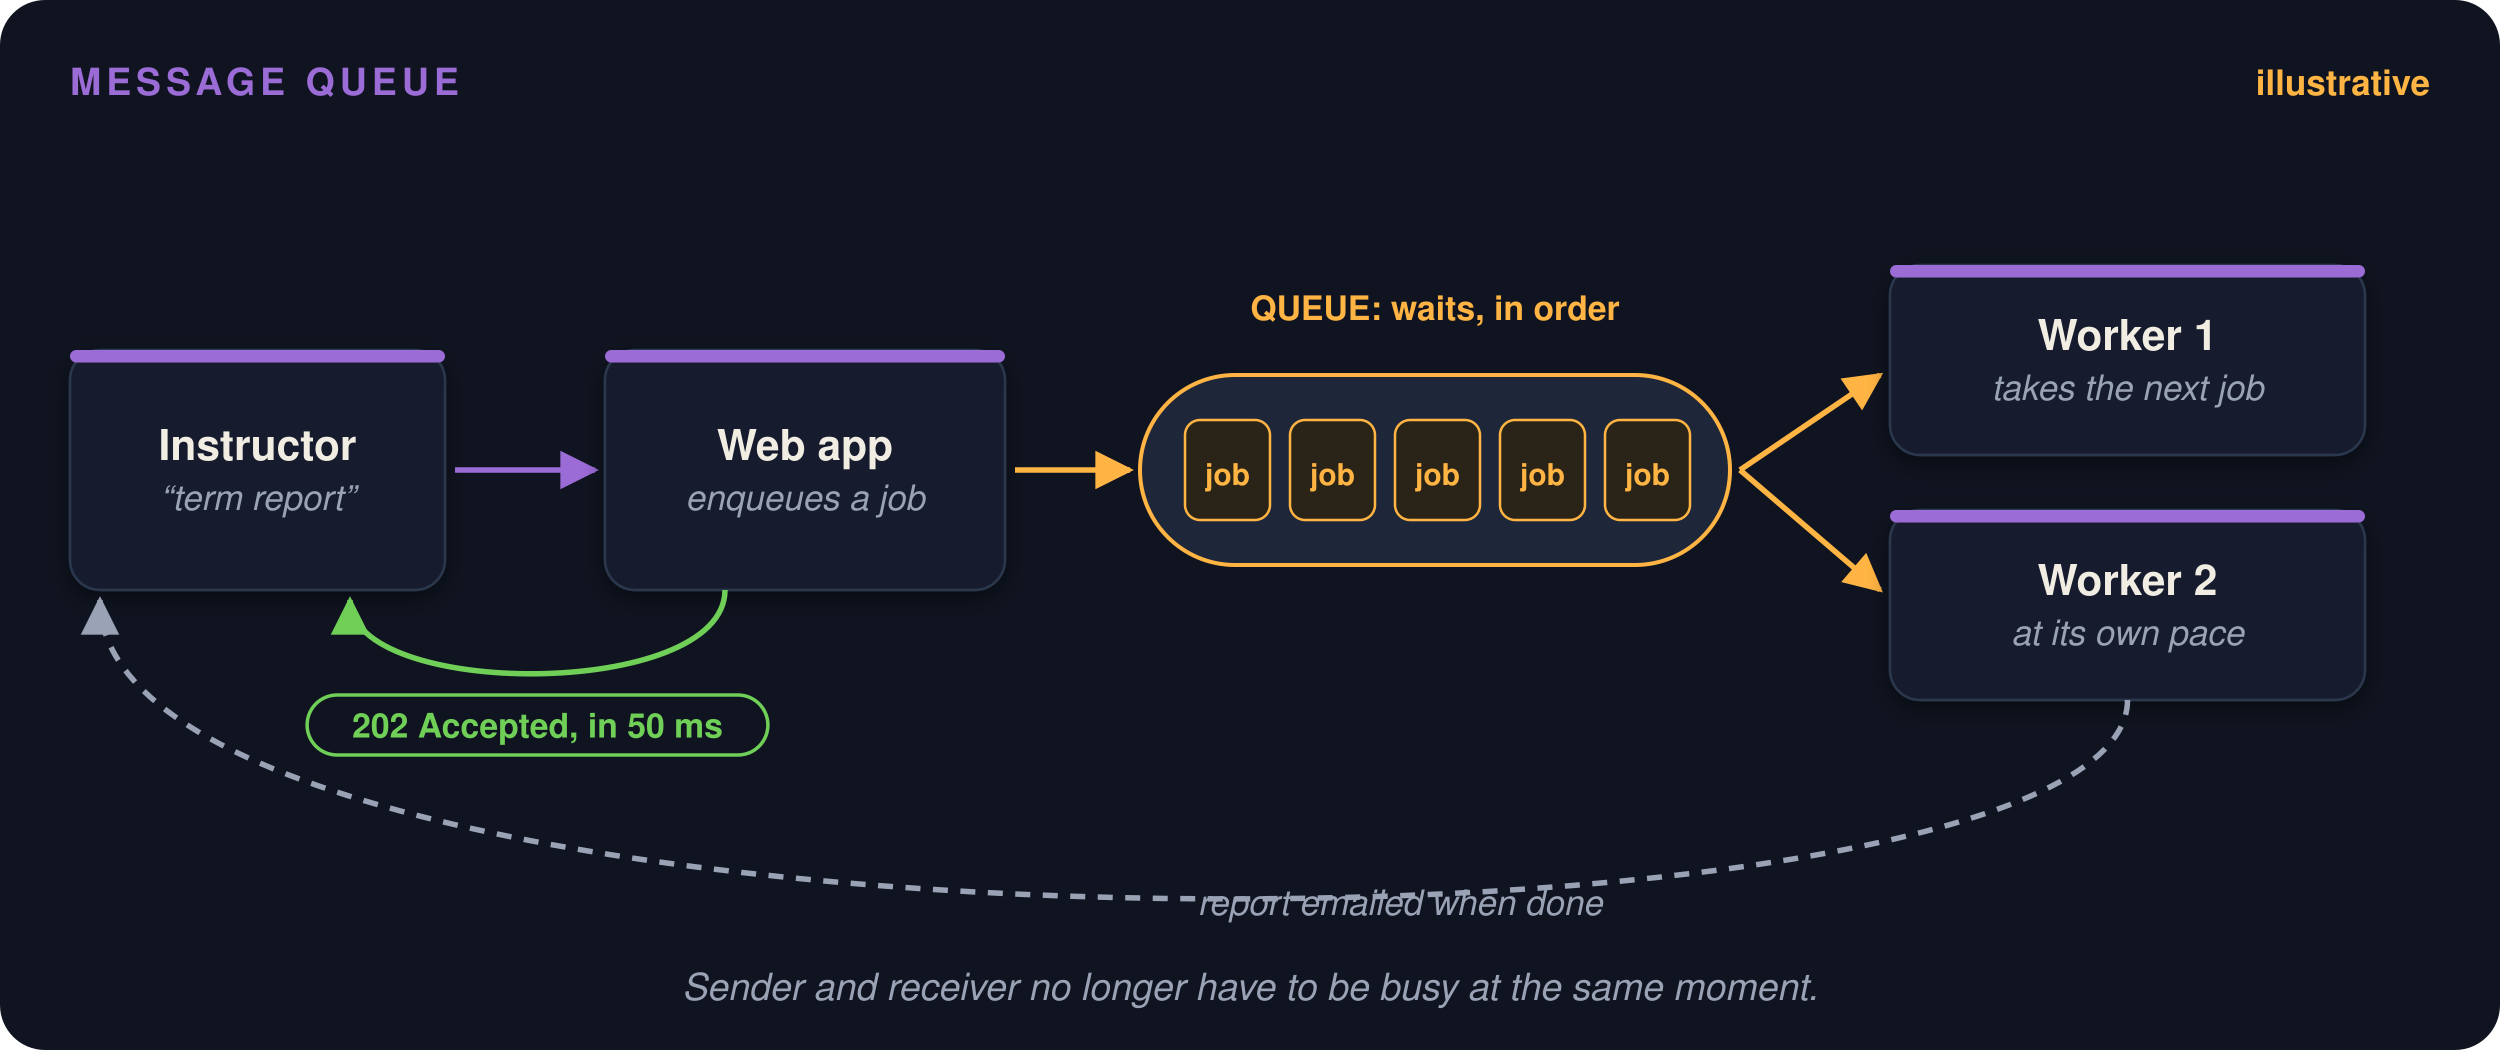
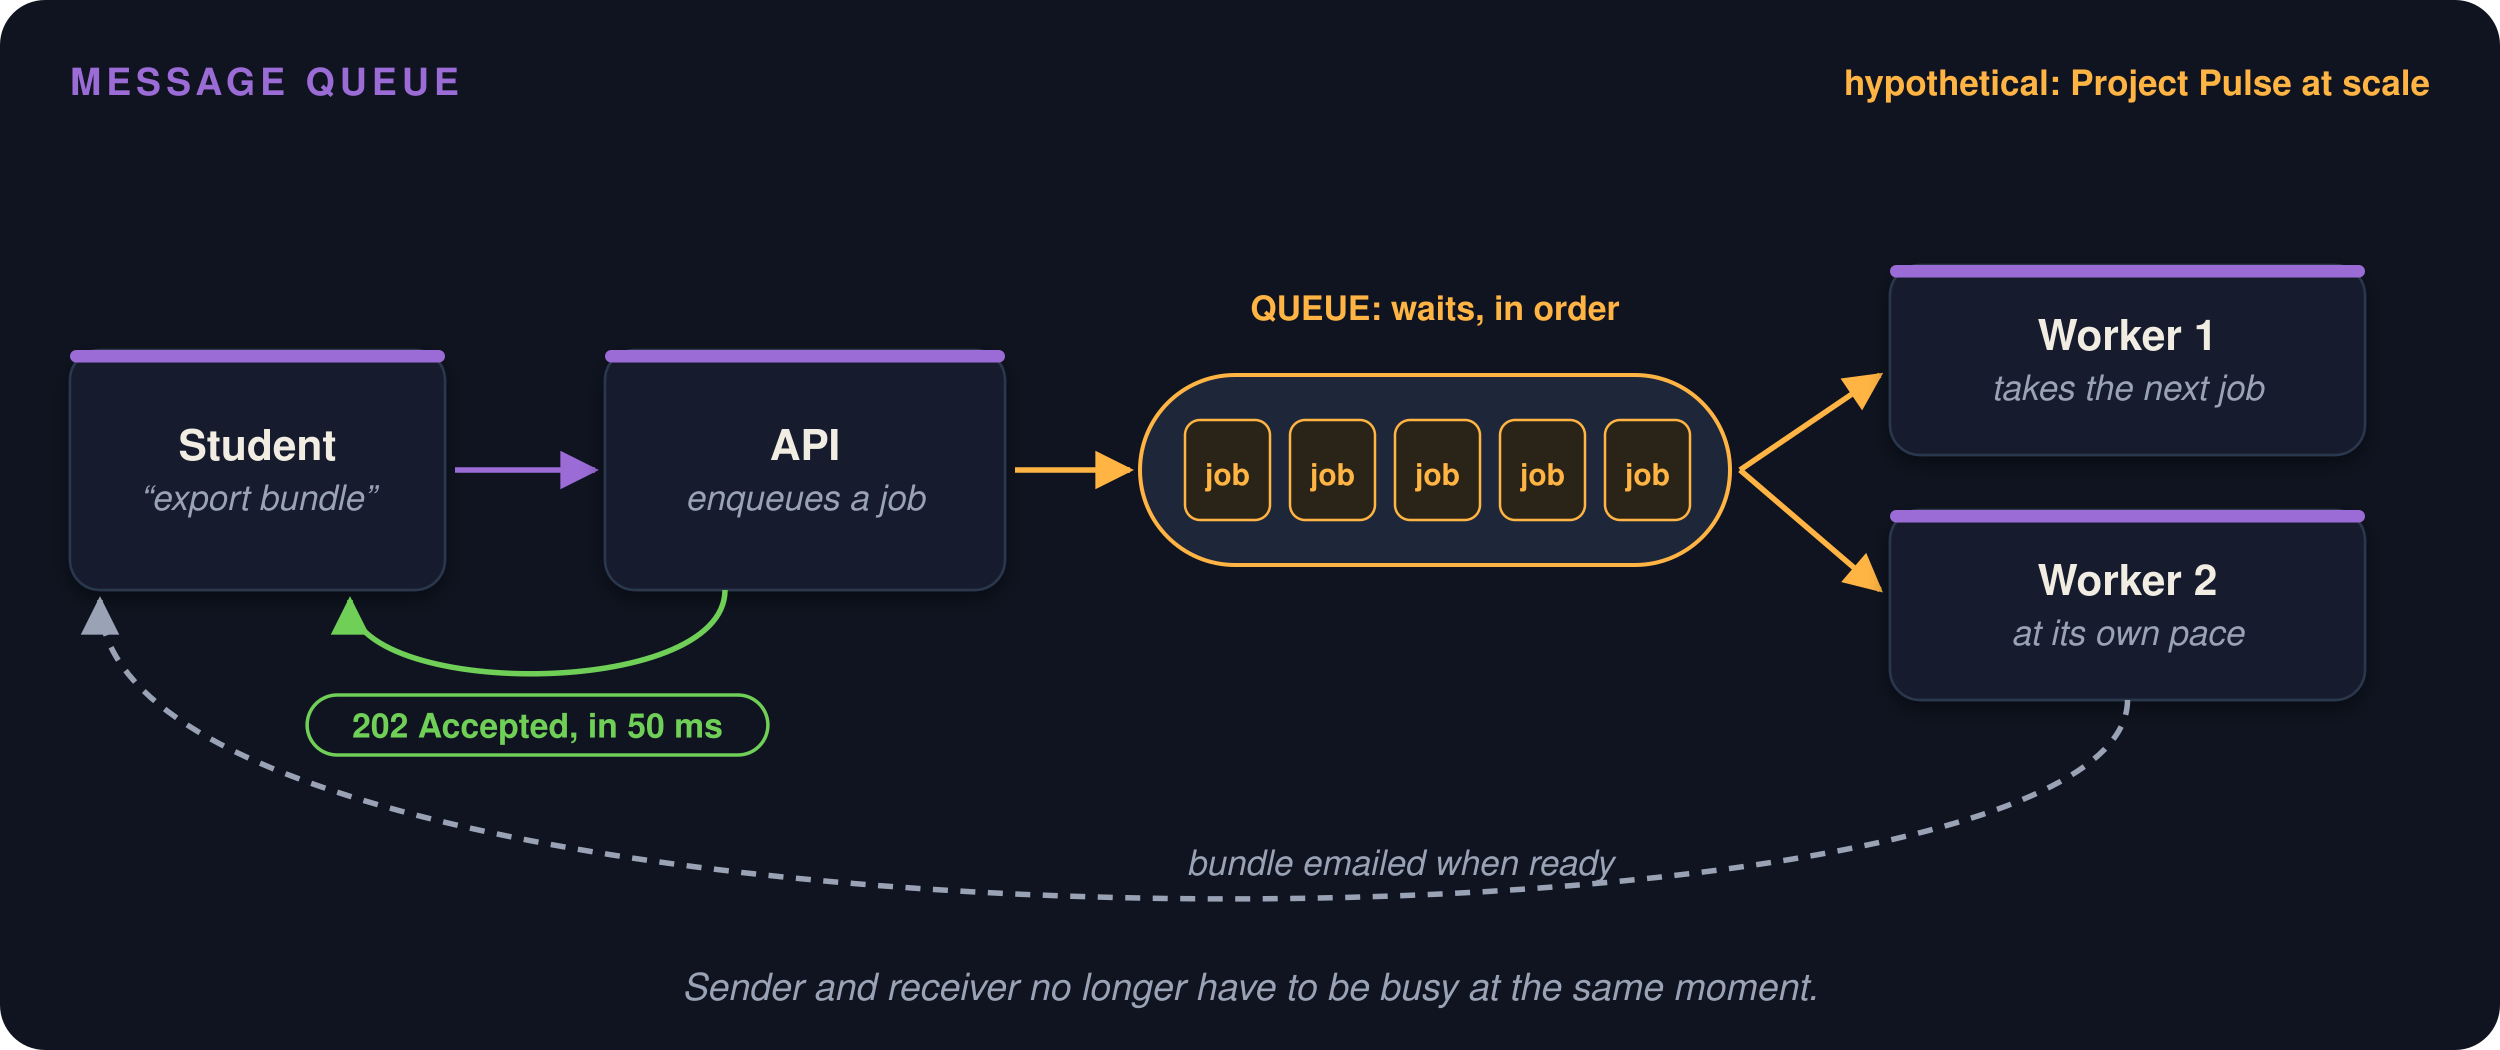
<svg xmlns="http://www.w3.org/2000/svg" viewBox="0 0 1000 420" role="img" aria-labelledby="t d" font-family="'Instrument Sans','Segoe UI',Helvetica,Arial,sans-serif">
  <defs>
    <marker id="m-acc" viewBox="0 0 10 10" refX="9" refY="5" markerWidth="7" markerHeight="7" orient="auto-start-reverse">
      <path d="M0,0 L10,5 L0,10 z" fill="#9B6BD6" />
    </marker>
    <marker id="m-ok" viewBox="0 0 10 10" refX="9" refY="5" markerWidth="7" markerHeight="7" orient="auto-start-reverse">
      <path d="M0,0 L10,5 L0,10 z" fill="#6FCF57" />
    </marker>
    <marker id="m-amber" viewBox="0 0 10 10" refX="9" refY="5" markerWidth="7" markerHeight="7" orient="auto-start-reverse">
      <path d="M0,0 L10,5 L0,10 z" fill="#FFB443" />
    </marker>
    <marker id="m-alarm" viewBox="0 0 10 10" refX="9" refY="5" markerWidth="7" markerHeight="7" orient="auto-start-reverse">
      <path d="M0,0 L10,5 L0,10 z" fill="#FF4D4D" />
    </marker>
    <marker id="m-dim" viewBox="0 0 10 10" refX="9" refY="5" markerWidth="7" markerHeight="7" orient="auto-start-reverse">
      <path d="M0,0 L10,5 L0,10 z" fill="#9AA3B5" />
    </marker>
    <filter id="sh" x="-10%" y="-10%" width="120%" height="140%">
      <feDropShadow dx="0" dy="3" stdDeviation="4" flood-color="#000" flood-opacity="0.45" />
    </filter>
    <linearGradient id="zone" x1="0" y1="0" x2="1" y2="1">
      <stop offset="0" stop-color="#9B6BD6" stop-opacity="0.10" />
      <stop offset="1" stop-color="#9B6BD6" stop-opacity="0.03" />
    </linearGradient>
    <linearGradient id="cyl" x1="0" y1="0" x2="1" y2="0">
      <stop offset="0" stop-color="#26324A" />
      <stop offset="0.5" stop-color="#34425F" />
      <stop offset="1" stop-color="#26324A" />
    </linearGradient>
  </defs>
  <rect width="1000" height="420" rx="18" fill="#0F1420" />
  <text x="28" y="38" fill="#9B6BD6" font-size="15" font-weight="800" letter-spacing="2">MESSAGE QUEUE</text>
-   <text x="972" y="38" text-anchor="end" fill="#FFB443" font-size="14" font-weight="700">illustrative</text>
+   <text x="972" y="38" text-anchor="end" fill="#FFB443" font-size="14" font-weight="700">hypothetical: Project Pulse at scale</text>
  <g>
    <g filter="url(#sh)">
      <rect x="28" y="140" width="150" height="96" rx="12" fill="#171E2E" stroke="#2C374E" />
    </g>
    <rect x="28" y="140" width="150" height="5" rx="2.5" fill="#9B6BD6" />
-     <text x="103.0" y="184.0" text-anchor="middle" fill="#F2EDE3" font-size="17" font-weight="700">Instructor</text>
-     <text x="103.0" y="204.0" text-anchor="middle" fill="#9AA3B5" font-size="14" font-weight="500" font-style="italic">“term report”</text>
+     <text x="103.0" y="184.0" text-anchor="middle" fill="#F2EDE3" font-size="17" font-weight="700">Student</text>
+     <text x="103.0" y="204.0" text-anchor="middle" fill="#9AA3B5" font-size="14" font-weight="500" font-style="italic">“export bundle”</text>
  </g>
  <line x1="182" y1="188" x2="238" y2="188" stroke="#9B6BD6" stroke-width="2.2" marker-end="url(#m-acc)" />
  <g>
    <g filter="url(#sh)">
      <rect x="242" y="140" width="160" height="96" rx="12" fill="#171E2E" stroke="#2C374E" />
    </g>
    <rect x="242" y="140" width="160" height="5" rx="2.5" fill="#9B6BD6" />
-     <text x="322.0" y="184.0" text-anchor="middle" fill="#F2EDE3" font-size="17" font-weight="700">Web app</text>
+     <text x="322.0" y="184.0" text-anchor="middle" fill="#F2EDE3" font-size="17" font-weight="700">API</text>
    <text x="322.0" y="204.0" text-anchor="middle" fill="#9AA3B5" font-size="14" font-weight="500" font-style="italic">enqueues a job</text>
  </g>
  <path d="M290,236 C290,280 140,280 140,240" fill="none" stroke="#6FCF57" stroke-width="2.2" marker-end="url(#m-ok)" />
  <rect x="122.84" y="278" width="184.32" height="24" rx="12" fill="#0F1420" stroke="#6FCF57" stroke-width="1.4" />
  <text x="215" y="295" text-anchor="middle" fill="#6FCF57" font-size="13.5" font-weight="700">202 Accepted, in 50 ms</text>
  <line x1="406" y1="188" x2="452" y2="188" stroke="#FFB443" stroke-width="2.2" marker-end="url(#m-amber)" />
  <rect x="456" y="150" width="236" height="76" rx="38" fill="#1E273A" stroke="#FFB443" stroke-width="1.6" />
  <rect x="474" y="168" width="34" height="40" rx="6" fill="#2A2418" stroke="#FFB443" />
  <text x="491" y="194" text-anchor="middle" fill="#FFB443" font-size="12" font-weight="700">job</text>
  <rect x="516" y="168" width="34" height="40" rx="6" fill="#2A2418" stroke="#FFB443" />
  <text x="533" y="194" text-anchor="middle" fill="#FFB443" font-size="12" font-weight="700">job</text>
  <rect x="558" y="168" width="34" height="40" rx="6" fill="#2A2418" stroke="#FFB443" />
  <text x="575" y="194" text-anchor="middle" fill="#FFB443" font-size="12" font-weight="700">job</text>
  <rect x="600" y="168" width="34" height="40" rx="6" fill="#2A2418" stroke="#FFB443" />
  <text x="617" y="194" text-anchor="middle" fill="#FFB443" font-size="12" font-weight="700">job</text>
  <rect x="642" y="168" width="34" height="40" rx="6" fill="#2A2418" stroke="#FFB443" />
  <text x="659" y="194" text-anchor="middle" fill="#FFB443" font-size="12" font-weight="700">job</text>
  <text x="574" y="128" text-anchor="middle" fill="#FFB443" font-size="13.5" font-weight="800">QUEUE: waits, in order</text>
  <line x1="696" y1="188" x2="752" y2="150" stroke="#FFB443" stroke-width="2.2" marker-end="url(#m-amber)" />
  <line x1="696" y1="188" x2="752" y2="236" stroke="#FFB443" stroke-width="2.2" marker-end="url(#m-amber)" />
  <g>
    <g filter="url(#sh)">
      <rect x="756" y="106" width="190" height="76" rx="12" fill="#171E2E" stroke="#2C374E" />
    </g>
    <rect x="756" y="106" width="190" height="5" rx="2.5" fill="#9B6BD6" />
    <text x="851.0" y="140.0" text-anchor="middle" fill="#F2EDE3" font-size="17" font-weight="700">Worker 1</text>
    <text x="851.0" y="160.0" text-anchor="middle" fill="#9AA3B5" font-size="14" font-weight="500" font-style="italic">takes the next job</text>
  </g>
  <g>
    <g filter="url(#sh)">
      <rect x="756" y="204" width="190" height="76" rx="12" fill="#171E2E" stroke="#2C374E" />
    </g>
    <rect x="756" y="204" width="190" height="5" rx="2.5" fill="#9B6BD6" />
    <text x="851.0" y="238.0" text-anchor="middle" fill="#F2EDE3" font-size="17" font-weight="700">Worker 2</text>
    <text x="851.0" y="258.0" text-anchor="middle" fill="#9AA3B5" font-size="14" font-weight="500" font-style="italic">at its own pace</text>
  </g>
  <path d="M851,280 C851,392 40,392 40,240" fill="none" stroke="#9AA3B5" stroke-width="2.2" stroke-dasharray="6 5" marker-end="url(#m-dim)" />
-   <text x="560" y="366" text-anchor="middle" fill="#9AA3B5" font-size="14" font-weight="500" font-style="italic">report emailed when done</text>
+   <text x="560" y="350" text-anchor="middle" fill="#9AA3B5" font-size="14" font-weight="500" font-style="italic">bundle emailed when ready</text>
  <text x="500.0" y="400" text-anchor="middle" fill="#9AA3B5" font-size="15" font-weight="500" font-style="italic">Sender and receiver no longer have to be busy at the same moment.</text>
</svg>
